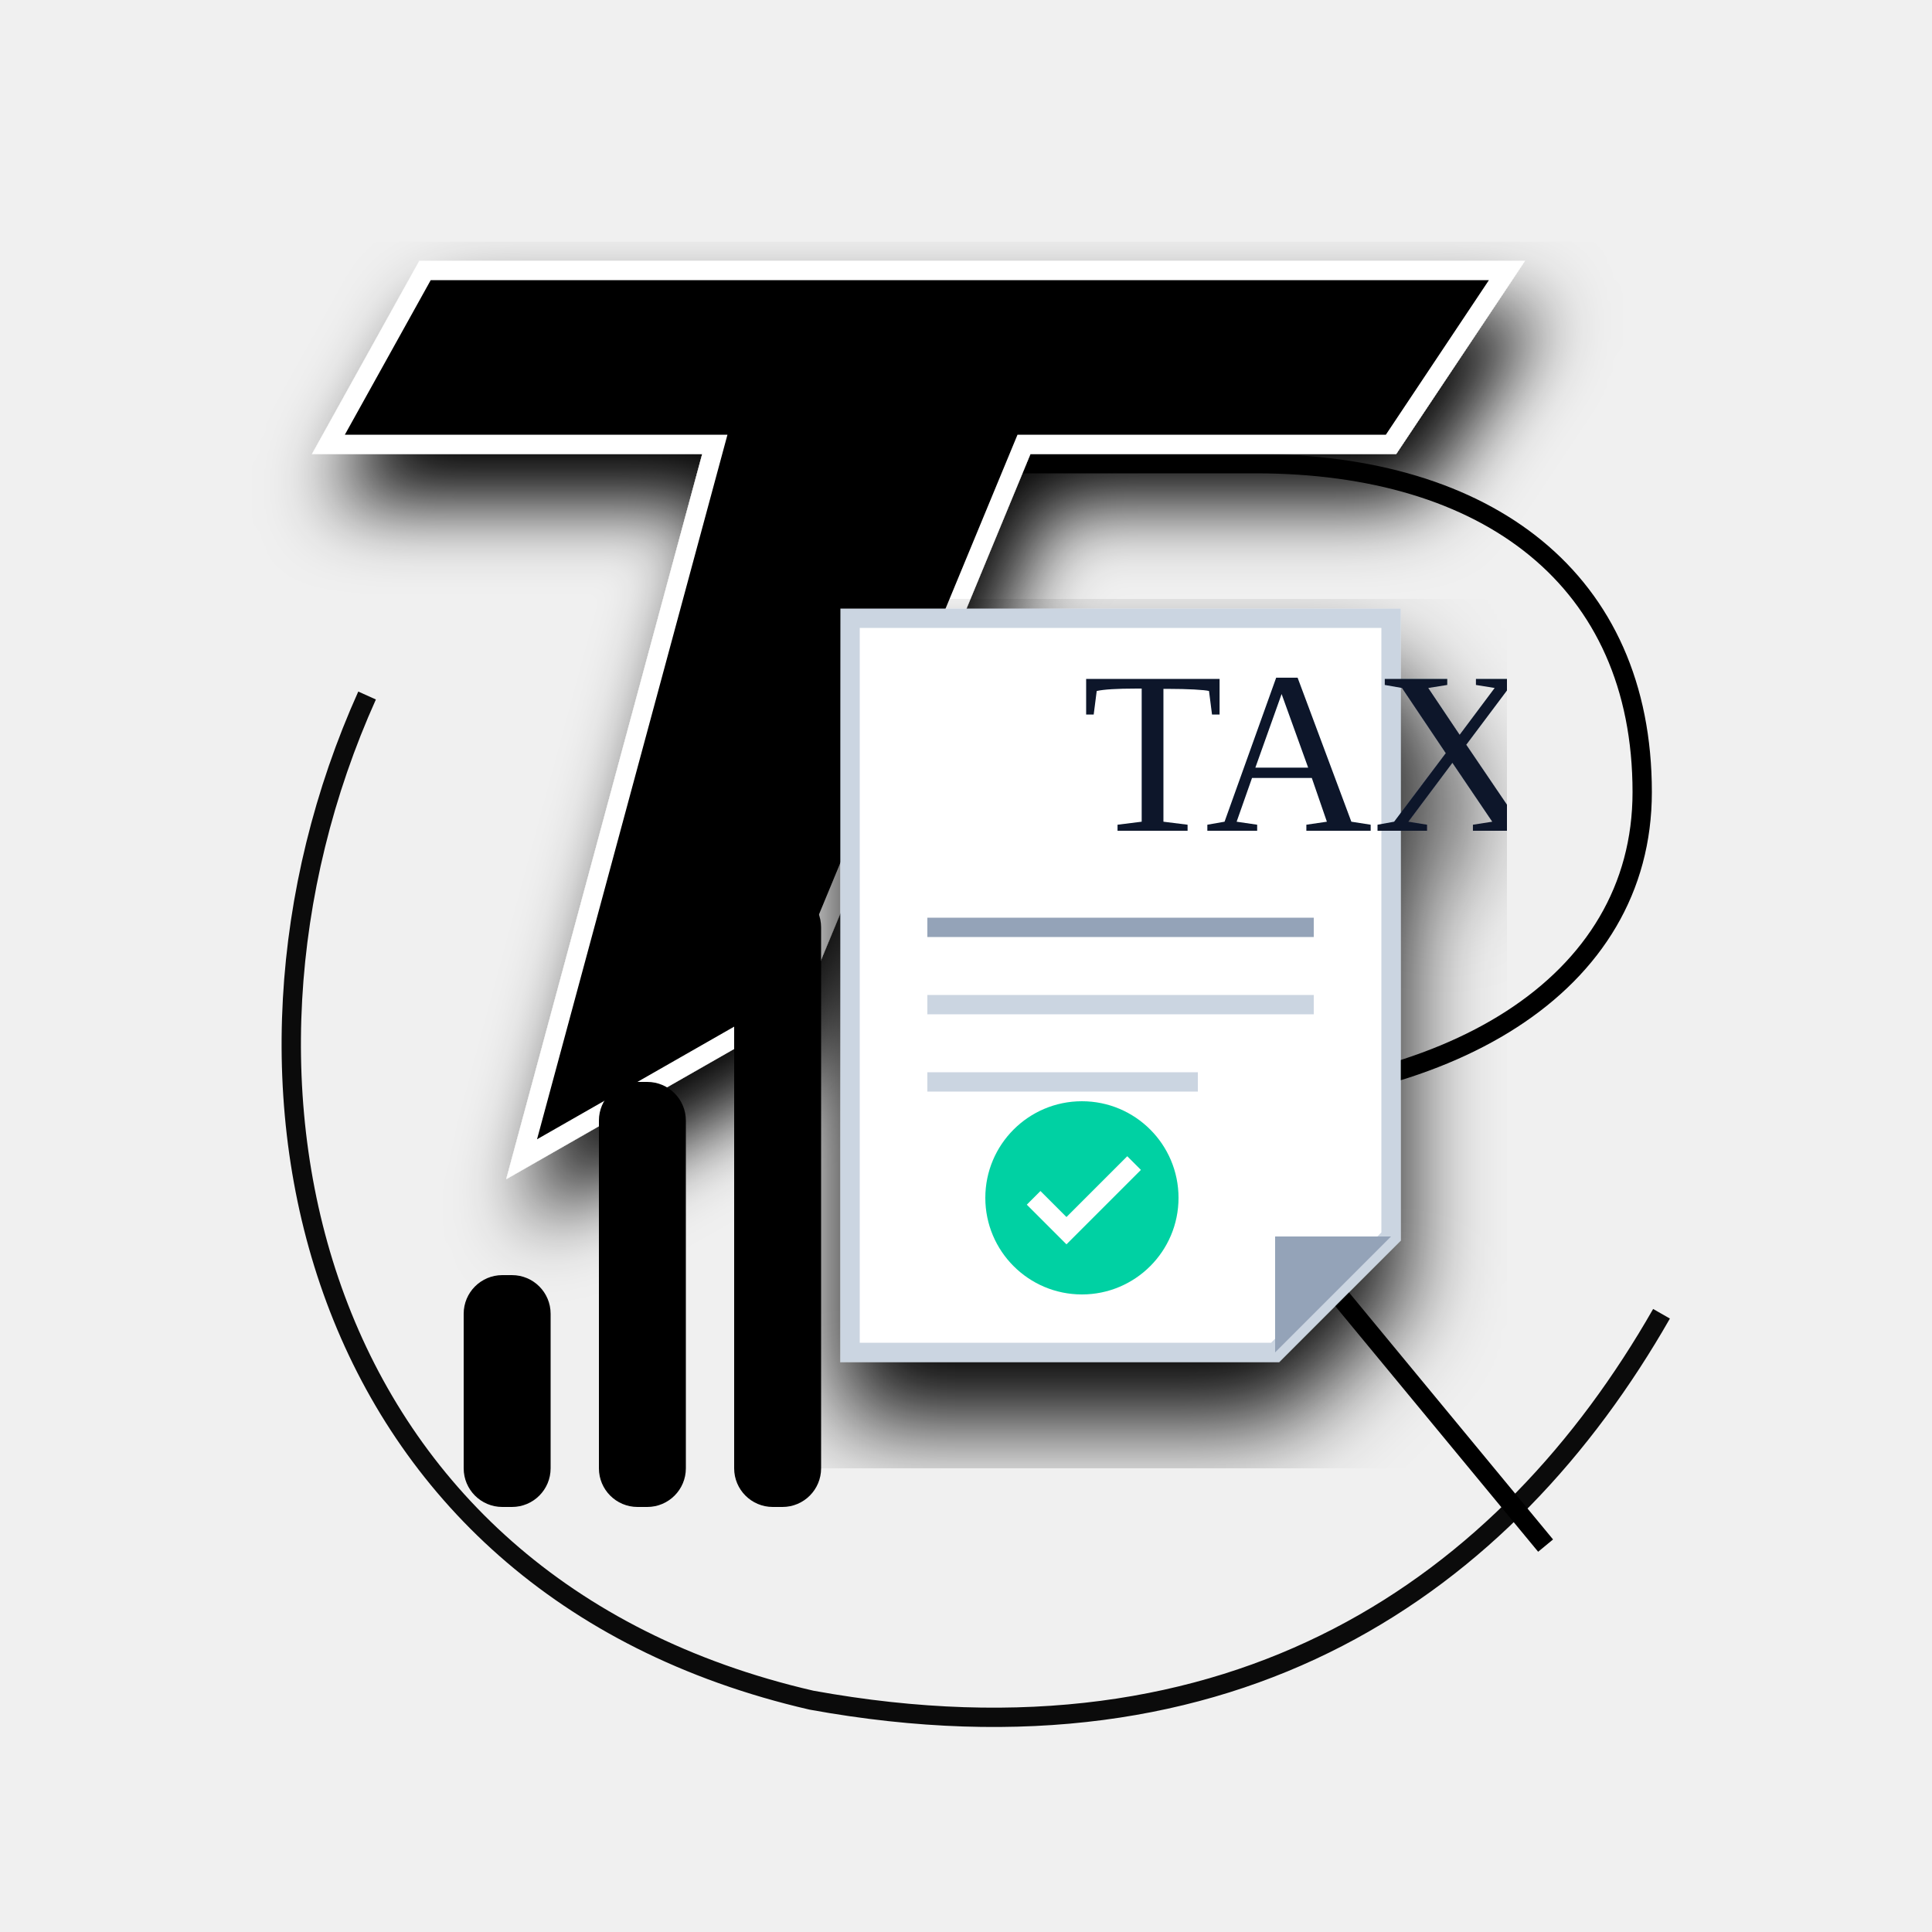
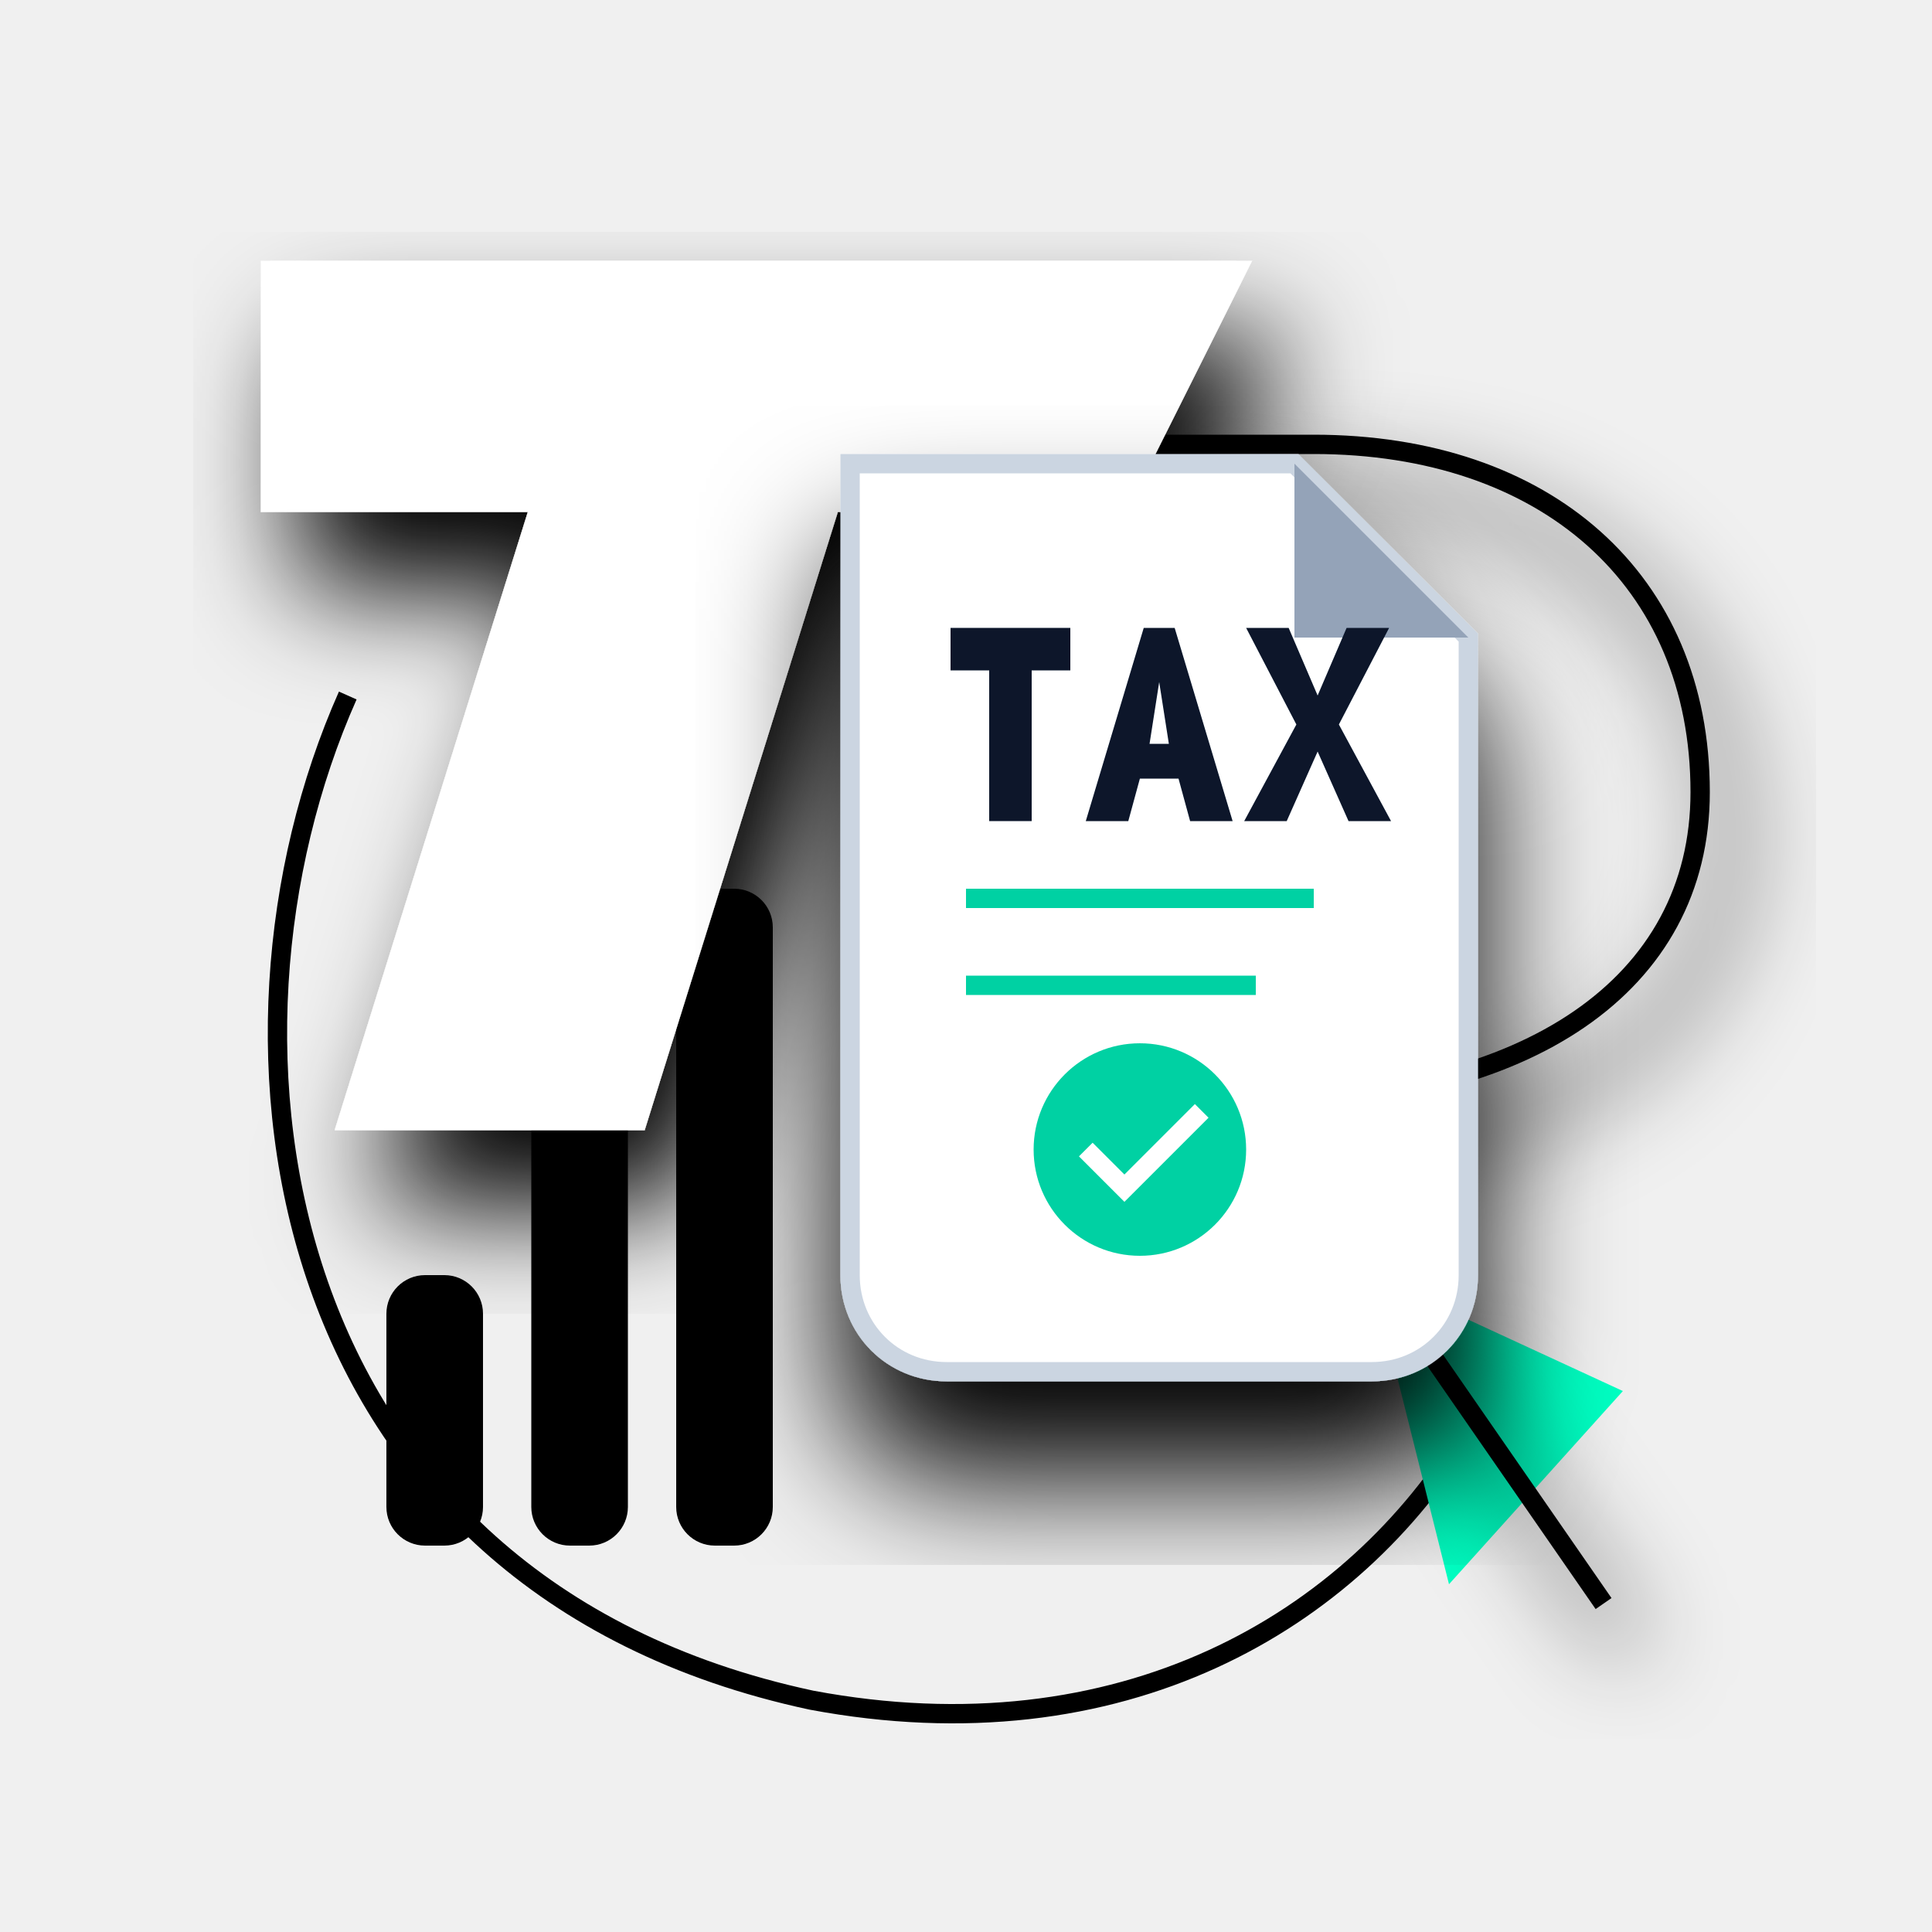
<svg xmlns="http://www.w3.org/2000/svg" width="100" height="100" viewBox="0 0 100 100" fill="none">
  <defs>
-     <linearGradient id="sym_t" x1="20" y1="12" x2="75" y2="60" gradientUnits="userSpaceOnUse">
-       <stop offset="0%" stopColor="#FFFFFF" />
-       <stop offset="60%" stopColor="#F8FAFC" />
-       <stop offset="100%" stopColor="#E2E8F0" />
+     <linearGradient id="sym_r_deep_grad" x1="45" y1="20" x2="88" y2="85" gradientUnits="userSpaceOnUse">
+       <stop offset="0%" stopColor="#00C495" />
+       <stop offset="40%" stopColor="#009E77" />
+       <stop offset="100%" stopColor="#046A4E" />
    </linearGradient>
-     <filter id="sym_t_shadow" x="12" y="10" width="74" height="58" filterUnits="userSpaceOnUse">
-       <feDropShadow dx="1" dy="2.5" stdDeviation="2" floodColor="#000000" floodOpacity="0.35" />
-     </filter>
-     <linearGradient id="sym_teal" x1="45" y1="20" x2="85" y2="85" gradientUnits="userSpaceOnUse">
-       <stop offset="0%" stopColor="#00E5B3" />
-       <stop offset="45%" stopColor="#00D1A3" />
-       <stop offset="100%" stopColor="#009E77" />
-     </linearGradient>
-     <linearGradient id="sym_swoosh" x1="15" y1="35" x2="85" y2="85" gradientUnits="userSpaceOnUse">
+     <linearGradient id="sym_arrow_grad" x1="16" y1="36" x2="84" y2="84" gradientUnits="userSpaceOnUse">
      <stop offset="0%" stopColor="#38BDF8" />
-       <stop offset="50%" stopColor="#00D1A3" />
+       <stop offset="45%" stopColor="#00FFC2" />
      <stop offset="100%" stopColor="#00E5B3" />
    </linearGradient>
-     <filter id="sym_doc_shadow" x="40" y="28" width="38" height="48" filterUnits="userSpaceOnUse">
-       <feDropShadow dx="0" dy="3" stdDeviation="2.5" floodColor="#000000" floodOpacity="0.22" />
+     <linearGradient id="sym_bars_grad" x1="18" y1="46" x2="38" y2="80" gradientUnits="userSpaceOnUse">
+       <stop offset="0%" stopColor="#00FFC2" />
+       <stop offset="100%" stopColor="#00B388" />
+     </linearGradient>
+     <filter id="sym_t_3d_shadow" x="8" y="8" width="65" height="60" filterUnits="userSpaceOnUse">
+       <feDropShadow dx="2" dy="4" stdDeviation="3" floodColor="#000000" floodOpacity="0.55" />
+     </filter>
+     <filter id="sym_doc_3d_shadow" x="36" y="16" width="50" height="65" filterUnits="userSpaceOnUse">
+       <feDropShadow dx="0" dy="5" stdDeviation="3.5" floodColor="#000000" floodOpacity="0.55" />
+     </filter>
+     <filter id="sym_r_3d_shadow" x="42" y="16" width="52" height="74" filterUnits="userSpaceOnUse">
+       <feDropShadow dx="1.5" dy="2.5" stdDeviation="2.5" floodColor="#000000" floodOpacity="0.35" />
    </filter>
  </defs>
-   <path d="M 19 36 C 10 56, 16 82, 42 88 C 64 92, 78 82, 86 68" stroke="url(#sym_swoosh)" strokeWidth="4.5" strokeLinecap="round" fill="none" opacity="0.95" />
-   <path d="M 48 24 H 65 C 77 24, 85 30, 85 41 C 85 51, 75 57, 61 57 H 49 M 61 57 L 80 80" stroke="url(#sym_teal)" strokeWidth="11" strokeLinecap="round" strokeLinejoin="round" fill="none" />
-   <g filter="url(#sym_t_shadow)">
-     <path d="M 22 14 L 78 14 L 72 23 L 53 23 L 41 52 L 27 60 L 37 23 L 17 23 Z" fill="url(#sym_t)" stroke="#FFFFFF" strokeWidth="0.5" strokeLinejoin="round" />
+   <path d="M 18 36 C 10 54, 14 82, 42 88 C 58 91, 70 84, 76 74" stroke="url(#sym_arrow_grad)" strokeWidth="4.5" strokeLinecap="round" fill="none" />
+   <polygon points="71,66 84,72 75,82" fill="#00FFC2" />
+   <g filter="url(#sym_r_3d_shadow)">
+     <path d="M 50 23 H 68 C 80 23, 88 30, 88 41 C 88 51, 79 57, 65 57 H 52 M 65 57 L 83 83" stroke="url(#sym_r_deep_grad)" strokeWidth="11.5" strokeLinecap="round" strokeLinejoin="round" fill="none" />
  </g>
-   <rect x="24" y="66" width="4.5" height="12" rx="2" fill="url(#sym_teal)" />
-   <rect x="31" y="56" width="4.5" height="22" rx="2" fill="url(#sym_teal)" />
-   <rect x="38" y="46" width="4.5" height="32" rx="2" fill="url(#sym_teal)" />
-   <g filter="url(#sym_doc_shadow)">
-     <path d="M 44 32 H 72 V 64 L 66 70 H 44 Z" fill="#FFFFFF" stroke="#CBD5E1" strokeWidth="1.2" />
-     <path d="M 66 64 H 72 L 66 70 Z" fill="#94A3B8" />
-     <text x="56" y="43" textAnchor="middle" fill="#07152B" fontSize="8" fontWeight="900" fontFamily="system-ui, sans-serif" letterSpacing="0.8">TAX</text>
-     <line x1="48" y1="48" x2="68" y2="48" stroke="#94A3B8" strokeWidth="1.5" strokeLinecap="round" />
-     <line x1="48" y1="52" x2="68" y2="52" stroke="#CBD5E1" strokeWidth="1.5" strokeLinecap="round" />
-     <line x1="48" y1="56" x2="62" y2="56" stroke="#CBD5E1" strokeWidth="1.5" strokeLinecap="round" />
-     <circle cx="56" cy="62" r="5" fill="#00D1A3" />
-     <path d="M 53.5 62 L 55.2 63.7 L 58.7 60.2" stroke="#FFFFFF" strokeWidth="1.6" strokeLinecap="round" strokeLinejoin="round" fill="none" />
+   <rect x="20" y="66" width="5" height="14" rx="2" fill="url(#sym_bars_grad)" />
+   <rect x="27.5" y="56" width="5" height="24" rx="2" fill="url(#sym_bars_grad)" />
+   <rect x="35" y="46" width="5" height="34" rx="2" fill="url(#sym_bars_grad)" />
+   <g filter="url(#sym_t_3d_shadow)">
+     <path d="M 14 14 L 64 14 L 58 26 L 43 26 L 33 58 L 18 58 L 28 26 L 14 26 Z" fill="#FFFFFF" stroke="#FFFFFF" strokeWidth="0.6" strokeLinejoin="round" />
+     <line x1="14" y1="14" x2="64" y2="14" stroke="#FFFFFF" strokeWidth="1.2" strokeLinecap="round" opacity="0.9" />
+   </g>
+   <g filter="url(#sym_doc_3d_shadow)">
+     <path d="M 44 24 H 67 L 76 33 V 66 C 76 68.8 73.8 71 71 71 H 49 C 46.2 71 44 68.8 44 66 Z" fill="#FFFFFF" stroke="#CBD5E1" strokeWidth="1.2" />
+     <path d="M 67 24 V 33 H 76 Z" fill="#94A3B8" />
+     <g fill="#07152B">
+       <path d="M 49.2 32.5 H 55.4 V 34.7 H 53.4 V 42.5 H 51.2 V 34.7 H 49.2 Z" />
+       <path d="M 59.2 32.5 H 60.8 L 63.8 42.5 H 61.6 L 61.0 40.3 H 59.0 L 58.4 42.5 H 56.2 Z M 59.5 38.5 H 60.5 L 60.0 35.3 Z" />
+       <path d="M 64.5 32.5 H 66.7 L 68.2 36.0 L 69.7 32.5 H 71.9 L 69.3 37.5 L 72.0 42.5 H 69.8 L 68.2 38.9 L 66.6 42.5 H 64.4 L 67.1 37.5 Z" />
+     </g>
+     <line x1="50" y1="46.5" x2="68" y2="46.5" stroke="#00D1A3" strokeWidth="2.2" strokeLinecap="round" />
+     <line x1="50" y1="51" x2="65" y2="51" stroke="#00D1A3" strokeWidth="2.2" strokeLinecap="round" />
+     <circle cx="59" cy="59.5" r="5.5" fill="#00D1A3" />
+     <path d="M 56.2 59.5 L 58.2 61.5 L 62.2 57.5" stroke="#FFFFFF" strokeWidth="1.8" strokeLinecap="round" strokeLinejoin="round" fill="none" />
  </g>
</svg>
